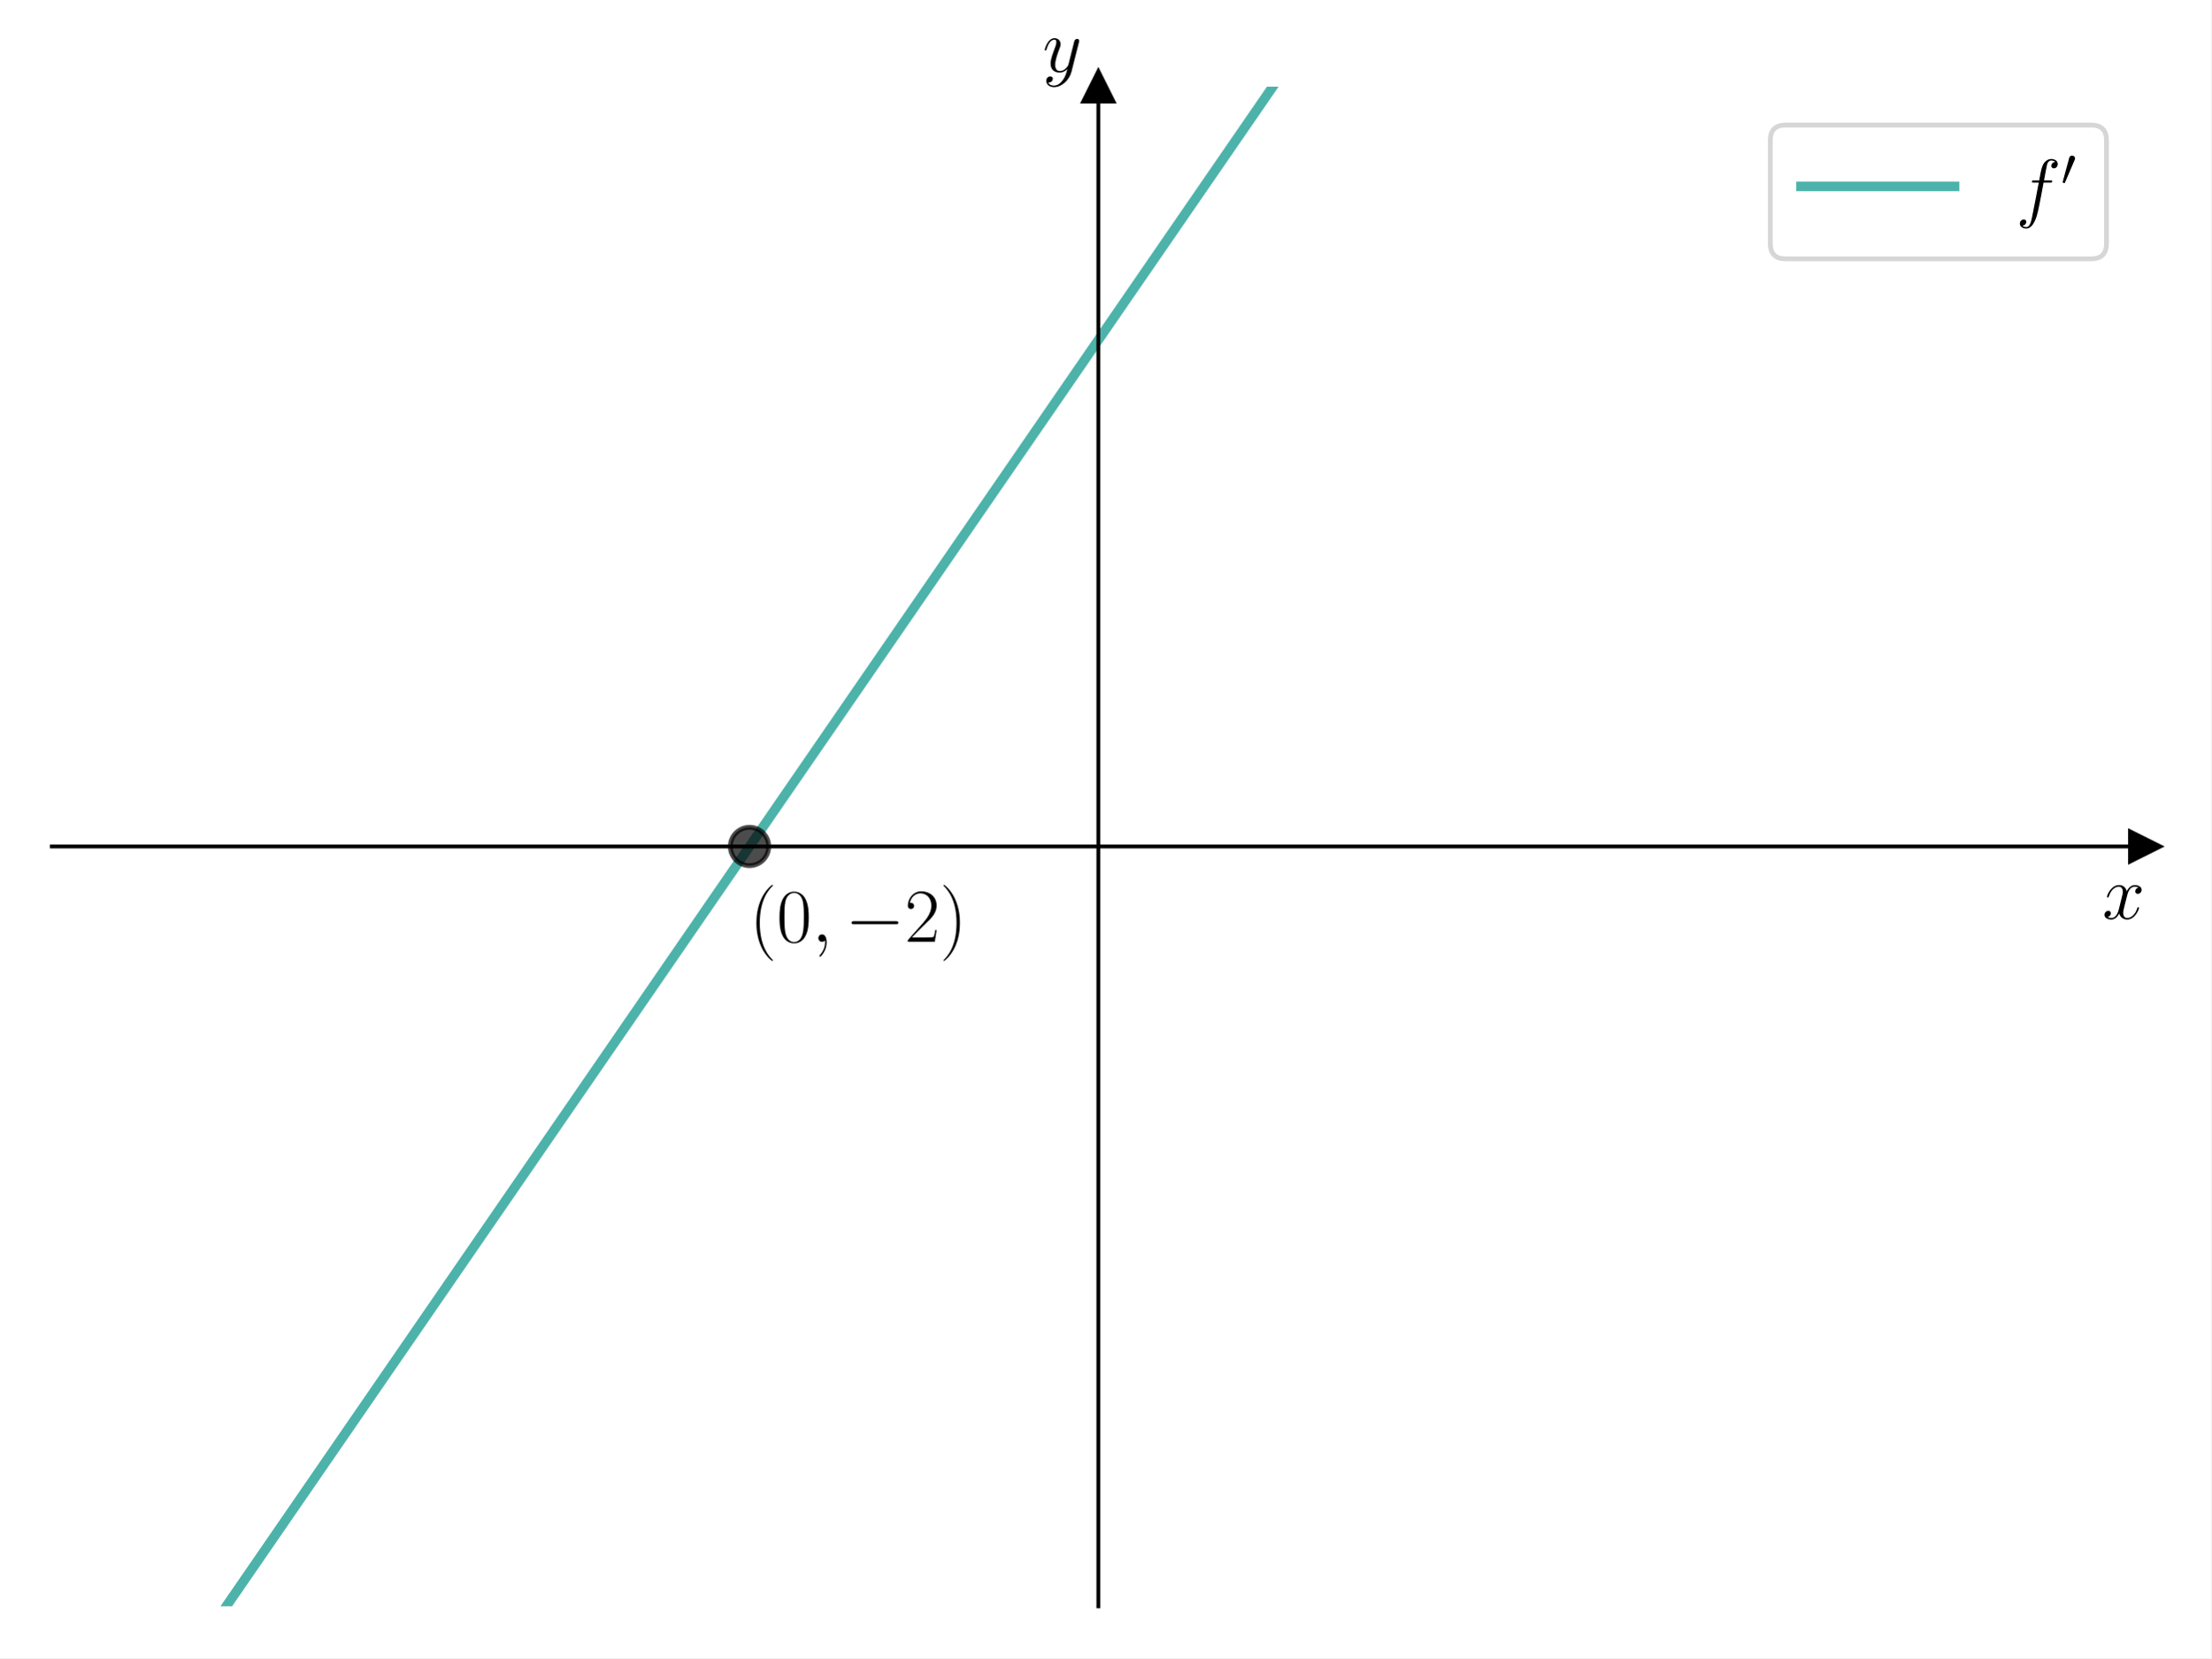
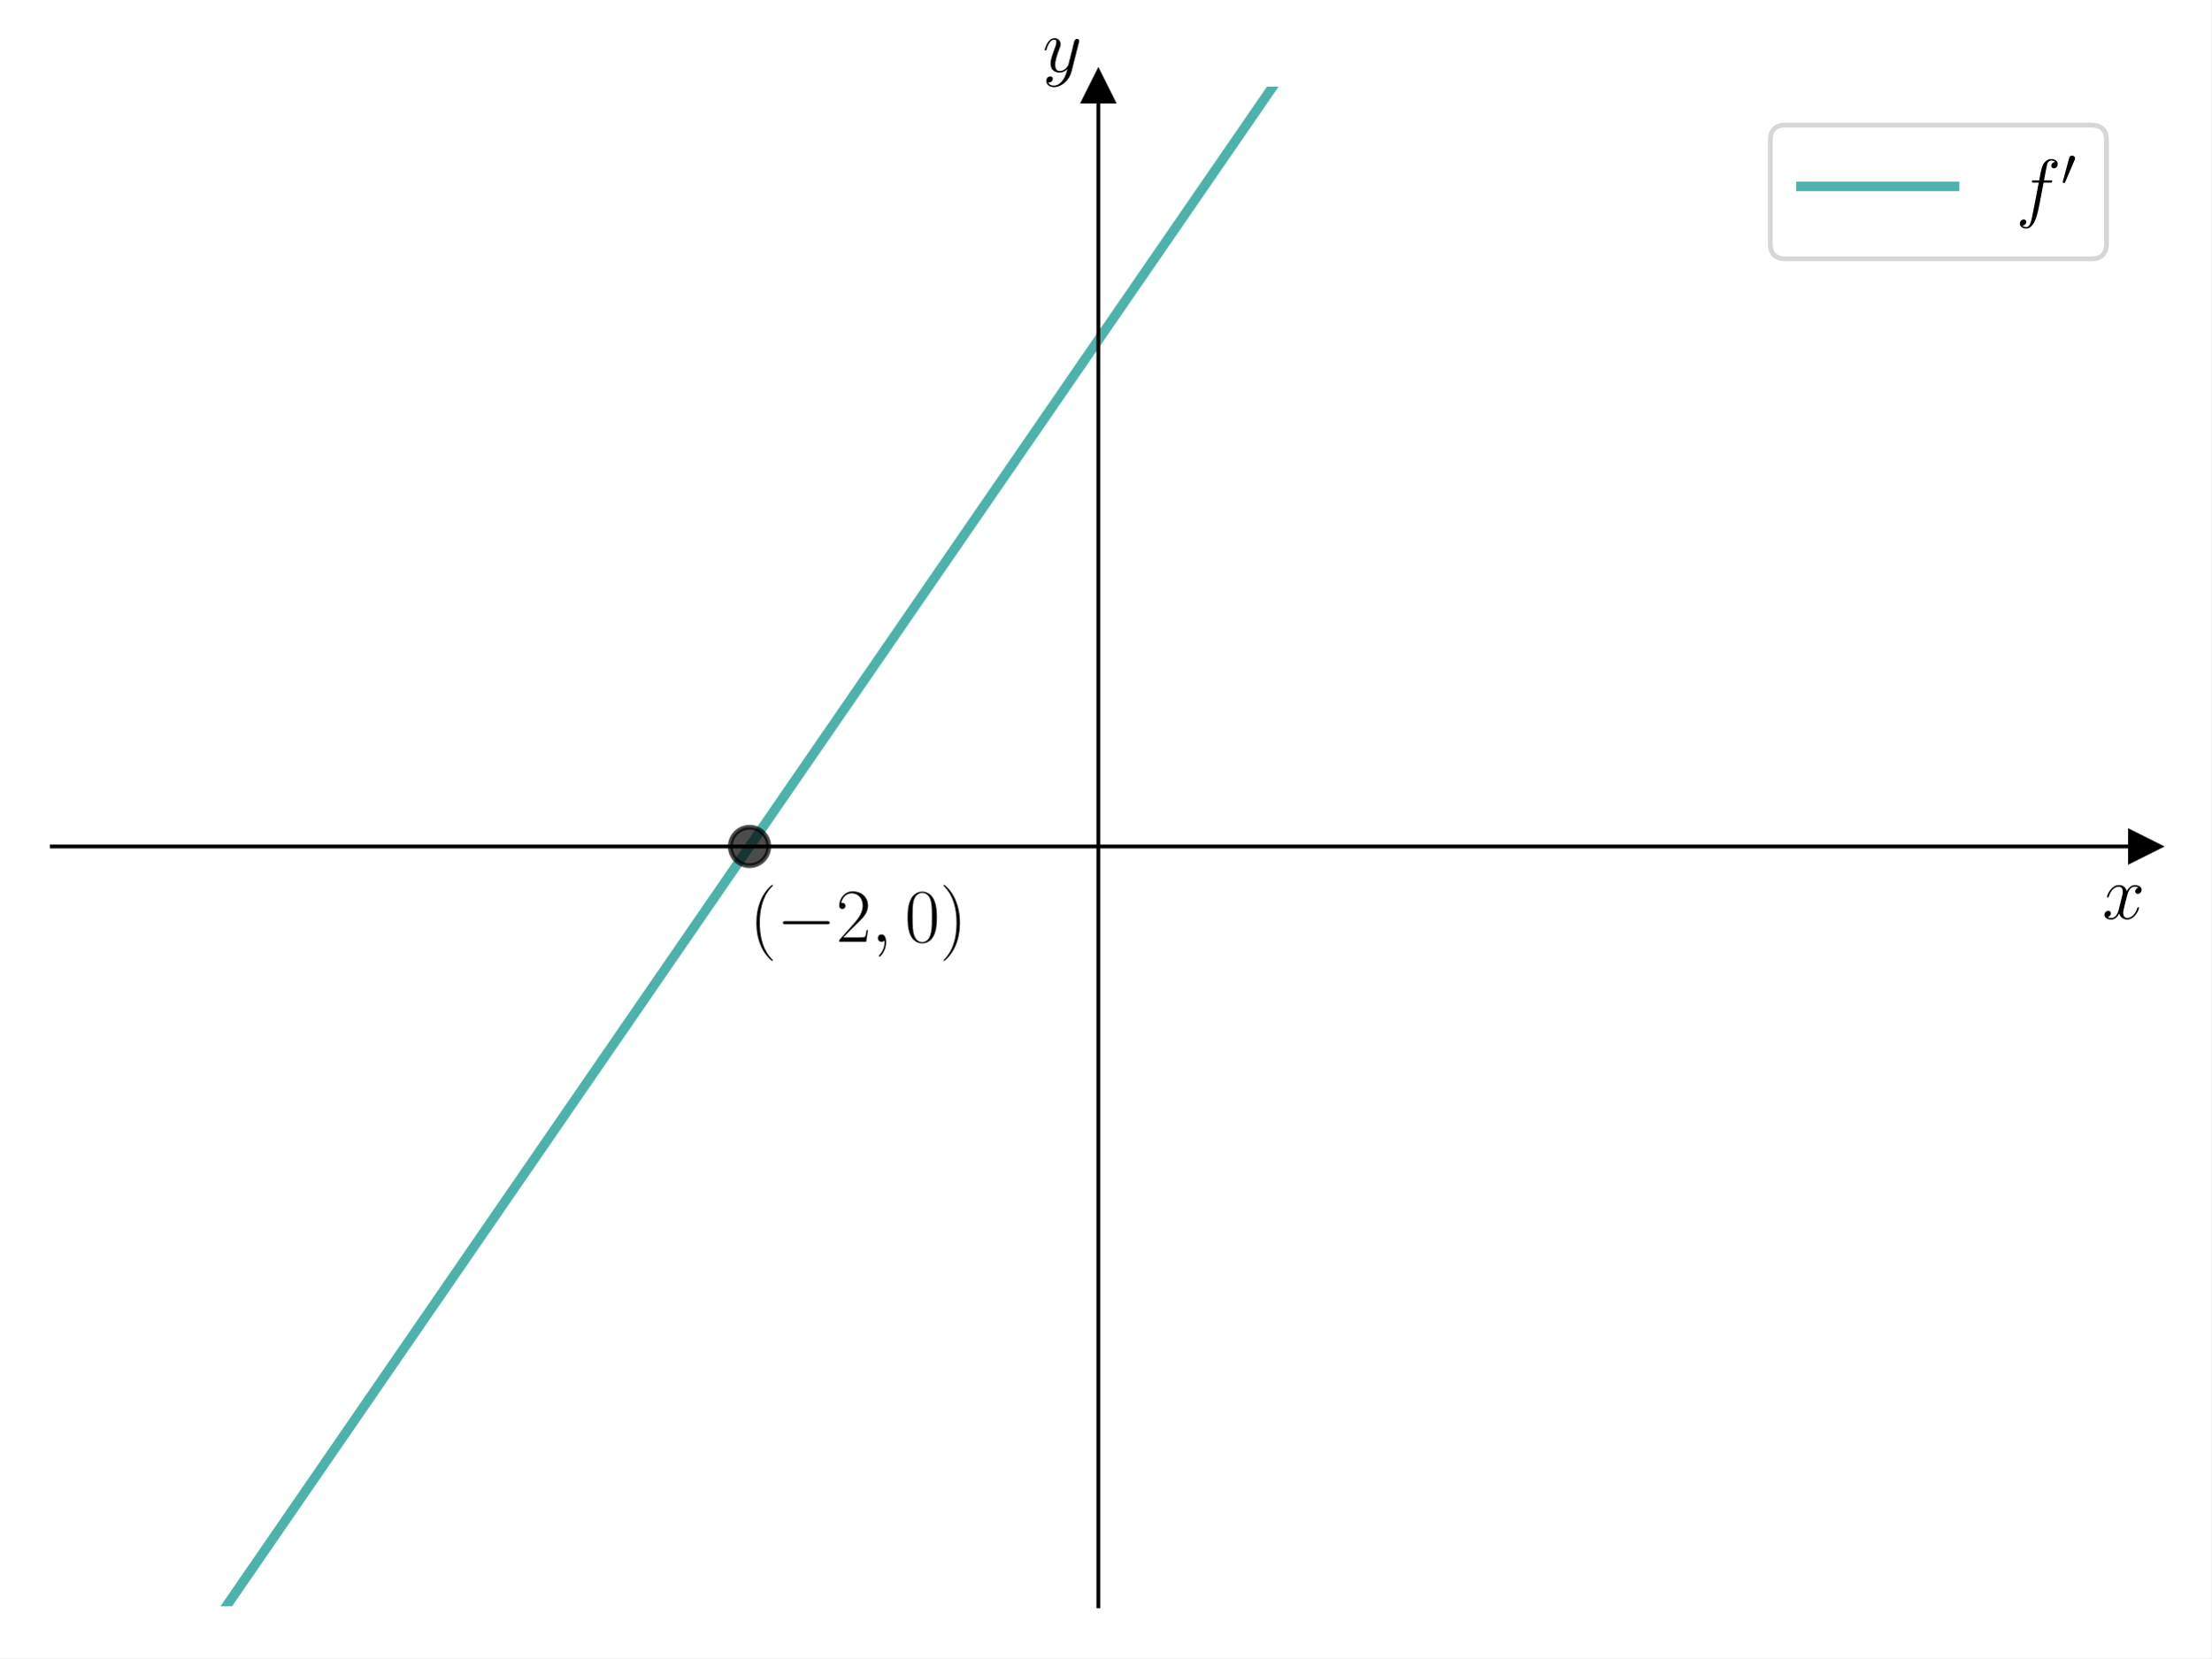
<svg xmlns="http://www.w3.org/2000/svg" xmlns:xlink="http://www.w3.org/1999/xlink" width="460.8pt" height="345.6pt" viewBox="0 0 460.8 345.6" version="1.1">
  <defs>
    <style type="text/css">*{stroke-linejoin: round; stroke-linecap: butt}</style>
  </defs>
  <g id="figure_1">
    <g id="patch_1">
      <path d="M 0 345.6  L 460.8 345.6  L 460.8 0  L 0 0  z " style="fill: #ffffff" />
    </g>
    <g id="axes_1">
      <g id="patch_2">
        <path d="M 10.8 334.8  L 447 334.8  L 447 18.065  L 10.8 18.065  z " style="fill: #ffffff" />
      </g>
      <g id="matplotlib.axis_1">
        <g id="text_1">
          <g transform="translate(438.1306 191.5019) scale(0.16 -0.16)">
            <defs>
              <path id="CMMI12-78" d="M 3034 2606  C 2829 2567 2752 2414 2752 2293  C 2752 2139 2874 2088 2963 2088  C 3155 2088 3290 2254 3290 2427  C 3290 2695 2982 2816 2714 2816  C 2323 2816 2106 2433 2048 2312  C 1901 2816 1504 2816 1389 2816  C 736 2816 390 1980 390 1839  C 390 1814 416 1782 461 1782  C 512 1782 525 1820 538 1846  C 755 2555 1184 2689 1370 2689  C 1658 2689 1715 2420 1715 2267  C 1715 2127 1677 1980 1600 1673  L 1382 798  C 1286 415 1101 64 762 64  C 730 64 570 64 435 147  C 666 192 717 383 717 460  C 717 588 621 664 499 664  C 346 664 179 530 179 326  C 179 57 480 -64 755 -64  C 1062 -64 1280 179 1414 441  C 1517 64 1837 -64 2074 -64  C 2726 -64 3072 773 3072 913  C 3072 945 3046 971 3008 971  C 2950 971 2944 939 2925 888  C 2752 326 2381 64 2093 64  C 1869 64 1747 230 1747 492  C 1747 632 1773 734 1875 1156  L 2099 2024  C 2195 2408 2413 2689 2707 2689  C 2720 2689 2899 2689 3034 2606  z " transform="scale(0.015625)" />
            </defs>
            <use xlink:href="#CMMI12-78" transform="scale(0.996264)" />
          </g>
        </g>
      </g>
      <g id="matplotlib.axis_2">
        <g id="text_2">
          <g transform="translate(217.2897 14.96506) scale(0.16 -0.16)">
            <defs>
              <path id="CMMI12-79" d="M 1683 -700  C 1510 -939 1261 -1152 947 -1152  C 870 -1152 563 -1152 467 -889  C 486 -895 518 -895 531 -895  C 723 -895 851 -729 851 -582  C 851 -435 730 -384 634 -384  C 531 -384 307 -458 307 -759  C 307 -1071 582 -1286 947 -1286  C 1587 -1286 2234 -700 2413 6  L 3040 2485  C 3046 2517 3059 2556 3059 2594  C 3059 2689 2982 2753 2886 2753  C 2829 2753 2694 2727 2643 2535  L 2170 658  C 2138 543 2138 530 2086 460  C 1958 281 1747 64 1440 64  C 1082 64 1050 415 1050 588  C 1050 952 1222 1443 1395 1903  C 1466 2088 1504 2178 1504 2305  C 1504 2574 1312 2816 998 2816  C 410 2816 173 1890 173 1839  C 173 1814 198 1782 243 1782  C 301 1782 307 1807 333 1897  C 486 2433 730 2689 979 2689  C 1037 2689 1146 2689 1146 2478  C 1146 2312 1075 2127 979 1884  C 666 1047 666 837 666 683  C 666 77 1101 -64 1421 -64  C 1606 -64 1837 -6 2061 230  L 2067 224  C 1971 -147 1907 -392 1683 -700  z " transform="scale(0.015625)" />
            </defs>
            <use xlink:href="#CMMI12-79" transform="scale(0.996264)" />
          </g>
        </g>
      </g>
      <g id="line2d_1">
        <defs>
-           <path id="m355d465418" d="M 3 0  L -3 -3  L -3 3  z " style="stroke: #000000; stroke-linejoin: miter" />
+           <path id="ma26feefe2b" d="M 3 0  L -3 -3  L -3 3  z " style="stroke: #000000; stroke-linejoin: miter" />
        </defs>
        <g>
-           <use xlink:href="#m355d465418" x="447" y="176.432" style="stroke: #000000; stroke-linejoin: miter" />
+           <use xlink:href="#ma26feefe2b" x="447" y="176.432" style="stroke: #000000; stroke-linejoin: miter" />
        </g>
      </g>
      <g id="line2d_2">
        <defs>
-           <path id="m7d10ed2fd8" d="M 0 -3  L -3 3  L 3 3  z " style="stroke: #000000; stroke-linejoin: miter" />
+           <path id="m501bc61f1e" d="M 0 -3  L -3 3  L 3 3  z " style="stroke: #000000; stroke-linejoin: miter" />
        </defs>
        <g>
-           <use xlink:href="#m7d10ed2fd8" x="228.9" y="18.065" style="stroke: #000000; stroke-linejoin: miter" />
+           <use xlink:href="#m501bc61f1e" x="228.9" y="18.065" style="stroke: #000000; stroke-linejoin: miter" />
        </g>
      </g>
      <g id="line2d_3">
-         <path d="M 39.025 346.6  L 278.378 -1  L 278.378 -1  " clip-path="url(#pda44e2c00b)" style="fill: none; stroke: #029386; stroke-opacity: 0.7; stroke-width: 2; stroke-linecap: square" />
+         <path d="M 39.025 346.6  L 278.378 -1  L 278.378 -1  " clip-path="url(#p458ab070d9)" style="fill: none; stroke: #029386; stroke-opacity: 0.7; stroke-width: 2; stroke-linecap: square" />
      </g>
      <g id="line2d_4">
        <defs>
-           <path id="m18505129a1" d="M 0 4  C 1.061 4 2.078 3.579 2.828 2.828  C 3.579 2.078 4 1.061 4 0  C 4 -1.061 3.579 -2.078 2.828 -2.828  C 2.078 -3.579 1.061 -4 0 -4  C -1.061 -4 -2.078 -3.579 -2.828 -2.828  C -3.579 -2.078 -4 -1.061 -4 0  C -4 1.061 -3.579 2.078 -2.828 2.828  C -2.078 3.579 -1.061 4 0 4  z " style="stroke: #000000; stroke-opacity: 0.7" />
+           <path id="ma02266df84" d="M 0 4  C 1.061 4 2.078 3.579 2.828 2.828  C 3.579 2.078 4 1.061 4 0  C 4 -1.061 3.579 -2.078 2.828 -2.828  C 2.078 -3.579 1.061 -4 0 -4  C -1.061 -4 -2.078 -3.579 -2.828 -2.828  C -3.579 -2.078 -4 -1.061 -4 0  C -4 1.061 -3.579 2.078 -2.828 2.828  C -2.078 3.579 -1.061 4 0 4  z " style="stroke: #000000; stroke-opacity: 0.7" />
        </defs>
-         <g clip-path="url(#pda44e2c00b)">
-           <use xlink:href="#m18505129a1" x="156.2" y="176.432" style="fill-opacity: 0.7; stroke: #000000; stroke-opacity: 0.7" />
+         <g clip-path="url(#p458ab070d9)">
+           <use xlink:href="#ma02266df84" x="156.2" y="176.432" style="fill-opacity: 0.7; stroke: #000000; stroke-opacity: 0.7" />
        </g>
      </g>
      <g id="patch_3">
        <path d="M 228.9 334.8  L 228.9 18.065  " style="fill: none; stroke: #000000; stroke-width: 0.8; stroke-linejoin: miter; stroke-linecap: square" />
      </g>
      <g id="patch_4">
        <path d="M 447 334.8  L 447 18.065  " style="fill: none" />
      </g>
      <g id="patch_5">
        <path d="M 10.8 176.432  L 447 176.432  " style="fill: none; stroke: #000000; stroke-width: 0.8; stroke-linejoin: miter; stroke-linecap: square" />
      </g>
      <g id="patch_6">
        <path d="M 10.8 18.065  L 447 18.065  " style="fill: none" />
      </g>
      <g id="text_3">
        <g transform="translate(156.2 196.3058) scale(0.16 -0.16)">
          <defs>
            <path id="CMR17-28" d="M 1958 -1561  C 1958 -1555 1958 -1542 1939 -1523  C 1645 -1224 858 -407 858 1581  C 858 3569 1632 4379 1946 4697  C 1946 4704 1958 4717 1958 4736  C 1958 4755 1939 4768 1914 4768  C 1843 4768 1299 4296 986 3594  C 666 2887 576 2199 576 1588  C 576 1128 621 351 1005 -471  C 1312 -1135 1837 -1600 1914 -1600  C 1946 -1600 1958 -1587 1958 -1561  z " transform="scale(0.015625)" />
-             <path id="CMR17-30" d="M 2688 2025  C 2688 2416 2682 3080 2413 3591  C 2176 4039 1798 4198 1466 4198  C 1158 4198 768 4058 525 3597  C 269 3118 243 2524 243 2025  C 243 1661 250 1106 448 619  C 723 -39 1216 -128 1466 -128  C 1760 -128 2208 -7 2470 600  C 2662 1042 2688 1559 2688 2025  z M 1466 -26  C 1056 -26 813 325 723 812  C 653 1188 653 1738 653 2096  C 653 2588 653 2997 736 3387  C 858 3929 1216 4096 1466 4096  C 1728 4096 2067 3923 2189 3400  C 2272 3036 2278 2607 2278 2096  C 2278 1680 2278 1169 2202 792  C 2067 95 1690 -26 1466 -26  z " transform="scale(0.015625)" />
-             <path id="CMMI12-3b" d="M 1248 -31  C 1248 343 1126 619 864 619  C 659 619 557 453 557 313  C 557 172 653 0 870 0  C 954 0 1024 26 1082 83  C 1094 96 1101 96 1107 96  C 1120 96 1120 5 1120 -27  C 1120 -240 1082 -659 710 -1080  C 640 -1157 640 -1170 640 -1183  C 640 -1216 672 -1248 704 -1248  C 755 -1248 1248 -771 1248 -31  z " transform="scale(0.015625)" />
            <path id="CMSY10-0" d="M 4218 1472  C 4326 1472 4442 1472 4442 1600  C 4442 1728 4326 1728 4218 1728  L 755 1728  C 646 1728 531 1728 531 1600  C 531 1472 646 1472 755 1472  L 4218 1472  z " transform="scale(0.015625)" />
            <path id="CMR17-32" d="M 2669 989  L 2554 989  C 2490 536 2438 459 2413 420  C 2381 369 1920 369 1830 369  L 602 369  C 832 619 1280 1072 1824 1597  C 2214 1967 2669 2402 2669 3035  C 2669 3790 2067 4224 1395 4224  C 691 4224 262 3604 262 3030  C 262 2780 448 2748 525 2748  C 589 2748 781 2787 781 3010  C 781 3207 614 3264 525 3264  C 486 3264 448 3258 422 3245  C 544 3790 915 4058 1306 4058  C 1862 4058 2227 3617 2227 3035  C 2227 2479 1901 2000 1536 1584  L 262 146  L 262 0  L 2515 0  L 2669 989  z " transform="scale(0.015625)" />
+             <path id="CMMI12-3b" d="M 1248 -31  C 1248 343 1126 619 864 619  C 659 619 557 453 557 313  C 557 172 653 0 870 0  C 954 0 1024 26 1082 83  C 1094 96 1101 96 1107 96  C 1120 96 1120 5 1120 -27  C 1120 -240 1082 -659 710 -1080  C 640 -1157 640 -1170 640 -1183  C 640 -1216 672 -1248 704 -1248  C 755 -1248 1248 -771 1248 -31  z " transform="scale(0.015625)" />
+             <path id="CMR17-30" d="M 2688 2025  C 2688 2416 2682 3080 2413 3591  C 2176 4039 1798 4198 1466 4198  C 1158 4198 768 4058 525 3597  C 269 3118 243 2524 243 2025  C 243 1661 250 1106 448 619  C 723 -39 1216 -128 1466 -128  C 1760 -128 2208 -7 2470 600  C 2662 1042 2688 1559 2688 2025  z M 1466 -26  C 1056 -26 813 325 723 812  C 653 1188 653 1738 653 2096  C 653 2588 653 2997 736 3387  C 858 3929 1216 4096 1466 4096  C 1728 4096 2067 3923 2189 3400  C 2272 3036 2278 2607 2278 2096  C 2278 1680 2278 1169 2202 792  C 2067 95 1690 -26 1466 -26  z " transform="scale(0.015625)" />
            <path id="CMR17-29" d="M 1683 1581  C 1683 2040 1638 2817 1254 3639  C 947 4303 422 4768 346 4768  C 326 4768 301 4761 301 4729  C 301 4717 307 4710 314 4697  C 621 4378 1402 3568 1402 1584  C 1402 -407 627 -1217 314 -1537  C 307 -1549 301 -1556 301 -1568  C 301 -1600 326 -1600 346 -1600  C 416 -1600 960 -1128 1274 -426  C 1594 281 1683 969 1683 1581  z " transform="scale(0.015625)" />
          </defs>
          <use xlink:href="#CMR17-28" transform="scale(0.996264)" />
-           <use xlink:href="#CMR17-30" transform="translate(35.28077 0) scale(0.996264)" />
-           <use xlink:href="#CMMI12-3b" transform="translate(80.97124 0) scale(0.996264)" />
-           <use xlink:href="#CMSY10-0" transform="translate(124.6728 0) scale(0.996264)" />
-           <use xlink:href="#CMR17-32" transform="translate(202.1603 0) scale(0.996264)" />
+           <use xlink:href="#CMSY10-0" transform="translate(35.28077 0) scale(0.996264)" />
+           <use xlink:href="#CMR17-32" transform="translate(112.7682 0) scale(0.996264)" />
+           <use xlink:href="#CMMI12-3b" transform="translate(158.4587 0) scale(0.996264)" />
+           <use xlink:href="#CMR17-30" transform="translate(202.1603 0) scale(0.996264)" />
          <use xlink:href="#CMR17-29" transform="translate(247.8508 0) scale(0.996264)" />
        </g>
      </g>
      <g id="legend_1">
        <g id="patch_7">
          <path d="M 372.136 53.948  L 435.8 53.948  Q 439 53.948 439 50.748  L 439 29.265  Q 439 26.065 435.8 26.065  L 372.136 26.065  Q 368.936 26.065 368.936 29.265  L 368.936 50.748  Q 368.936 53.948 372.136 53.948  z " style="fill: #ffffff; opacity: 0.8; stroke: #cccccc; stroke-linejoin: miter" />
        </g>
        <g id="line2d_5">
          <path d="M 375.336 38.848  L 391.336 38.848  L 407.336 38.848  " style="fill: none; stroke: #029386; stroke-opacity: 0.7; stroke-width: 2; stroke-linecap: square" />
        </g>
        <g id="text_4">
          <g transform="translate(420.1363 44.44808) scale(0.16 -0.16)">
            <defs>
              <path id="CMMI12-66" d="M 2854 2566  C 2982 2566 3034 2566 3034 2688  C 3034 2752 2982 2752 2867 2752  L 2349 2752  C 2470 3429 2560 3897 2611 4107  C 2650 4265 2784 4416 2950 4416  C 3085 4416 3219 4358 3283 4298  C 3034 4272 2957 4082 2957 3969  C 2957 3837 3053 3759 3174 3759  C 3302 3759 3494 3870 3494 4119  C 3494 4393 3226 4544 2944 4544  C 2669 4544 2400 4334 2272 4078  C 2157 3848 2093 3611 1946 2752  L 1517 2752  C 1395 2752 1331 2752 1331 2637  C 1331 2566 1370 2566 1498 2566  L 1907 2566  C 1792 1976 1530 542 1382 -137  C 1274 -689 1178 -1152 858 -1152  C 838 -1152 653 -1152 538 -1031  C 864 -1005 864 -726 864 -720  C 864 -593 768 -517 646 -517  C 518 -517 326 -625 326 -867  C 326 -1140 608 -1280 858 -1280  C 1510 -1280 1779 -118 1850 199  C 1965 688 2278 2376 2310 2566  L 2854 2566  z " transform="scale(0.015625)" />
              <path id="CMSY10-30" d="M 1619 3040  C 1651 3117 1677 3174 1677 3238  C 1677 3424 1510 3578 1312 3578  C 1133 3578 1018 3456 973 3290  L 211 493  C 211 480 186 410 186 403  C 186 333 352 288 403 288  C 442 288 448 307 486 390  L 1619 3040  z " transform="scale(0.015625)" />
            </defs>
            <use xlink:href="#CMMI12-66" transform="scale(0.996264)" />
            <use xlink:href="#CMSY10-30" transform="translate(58.72031 36.15364) scale(0.697382)" />
          </g>
        </g>
      </g>
    </g>
  </g>
  <defs>
-     <clipPath id="pda44e2c00b">
+     <clipPath id="p458ab070d9">
      <rect x="10.8" y="18.065" width="436.2" height="316.735" />
    </clipPath>
  </defs>
</svg>
